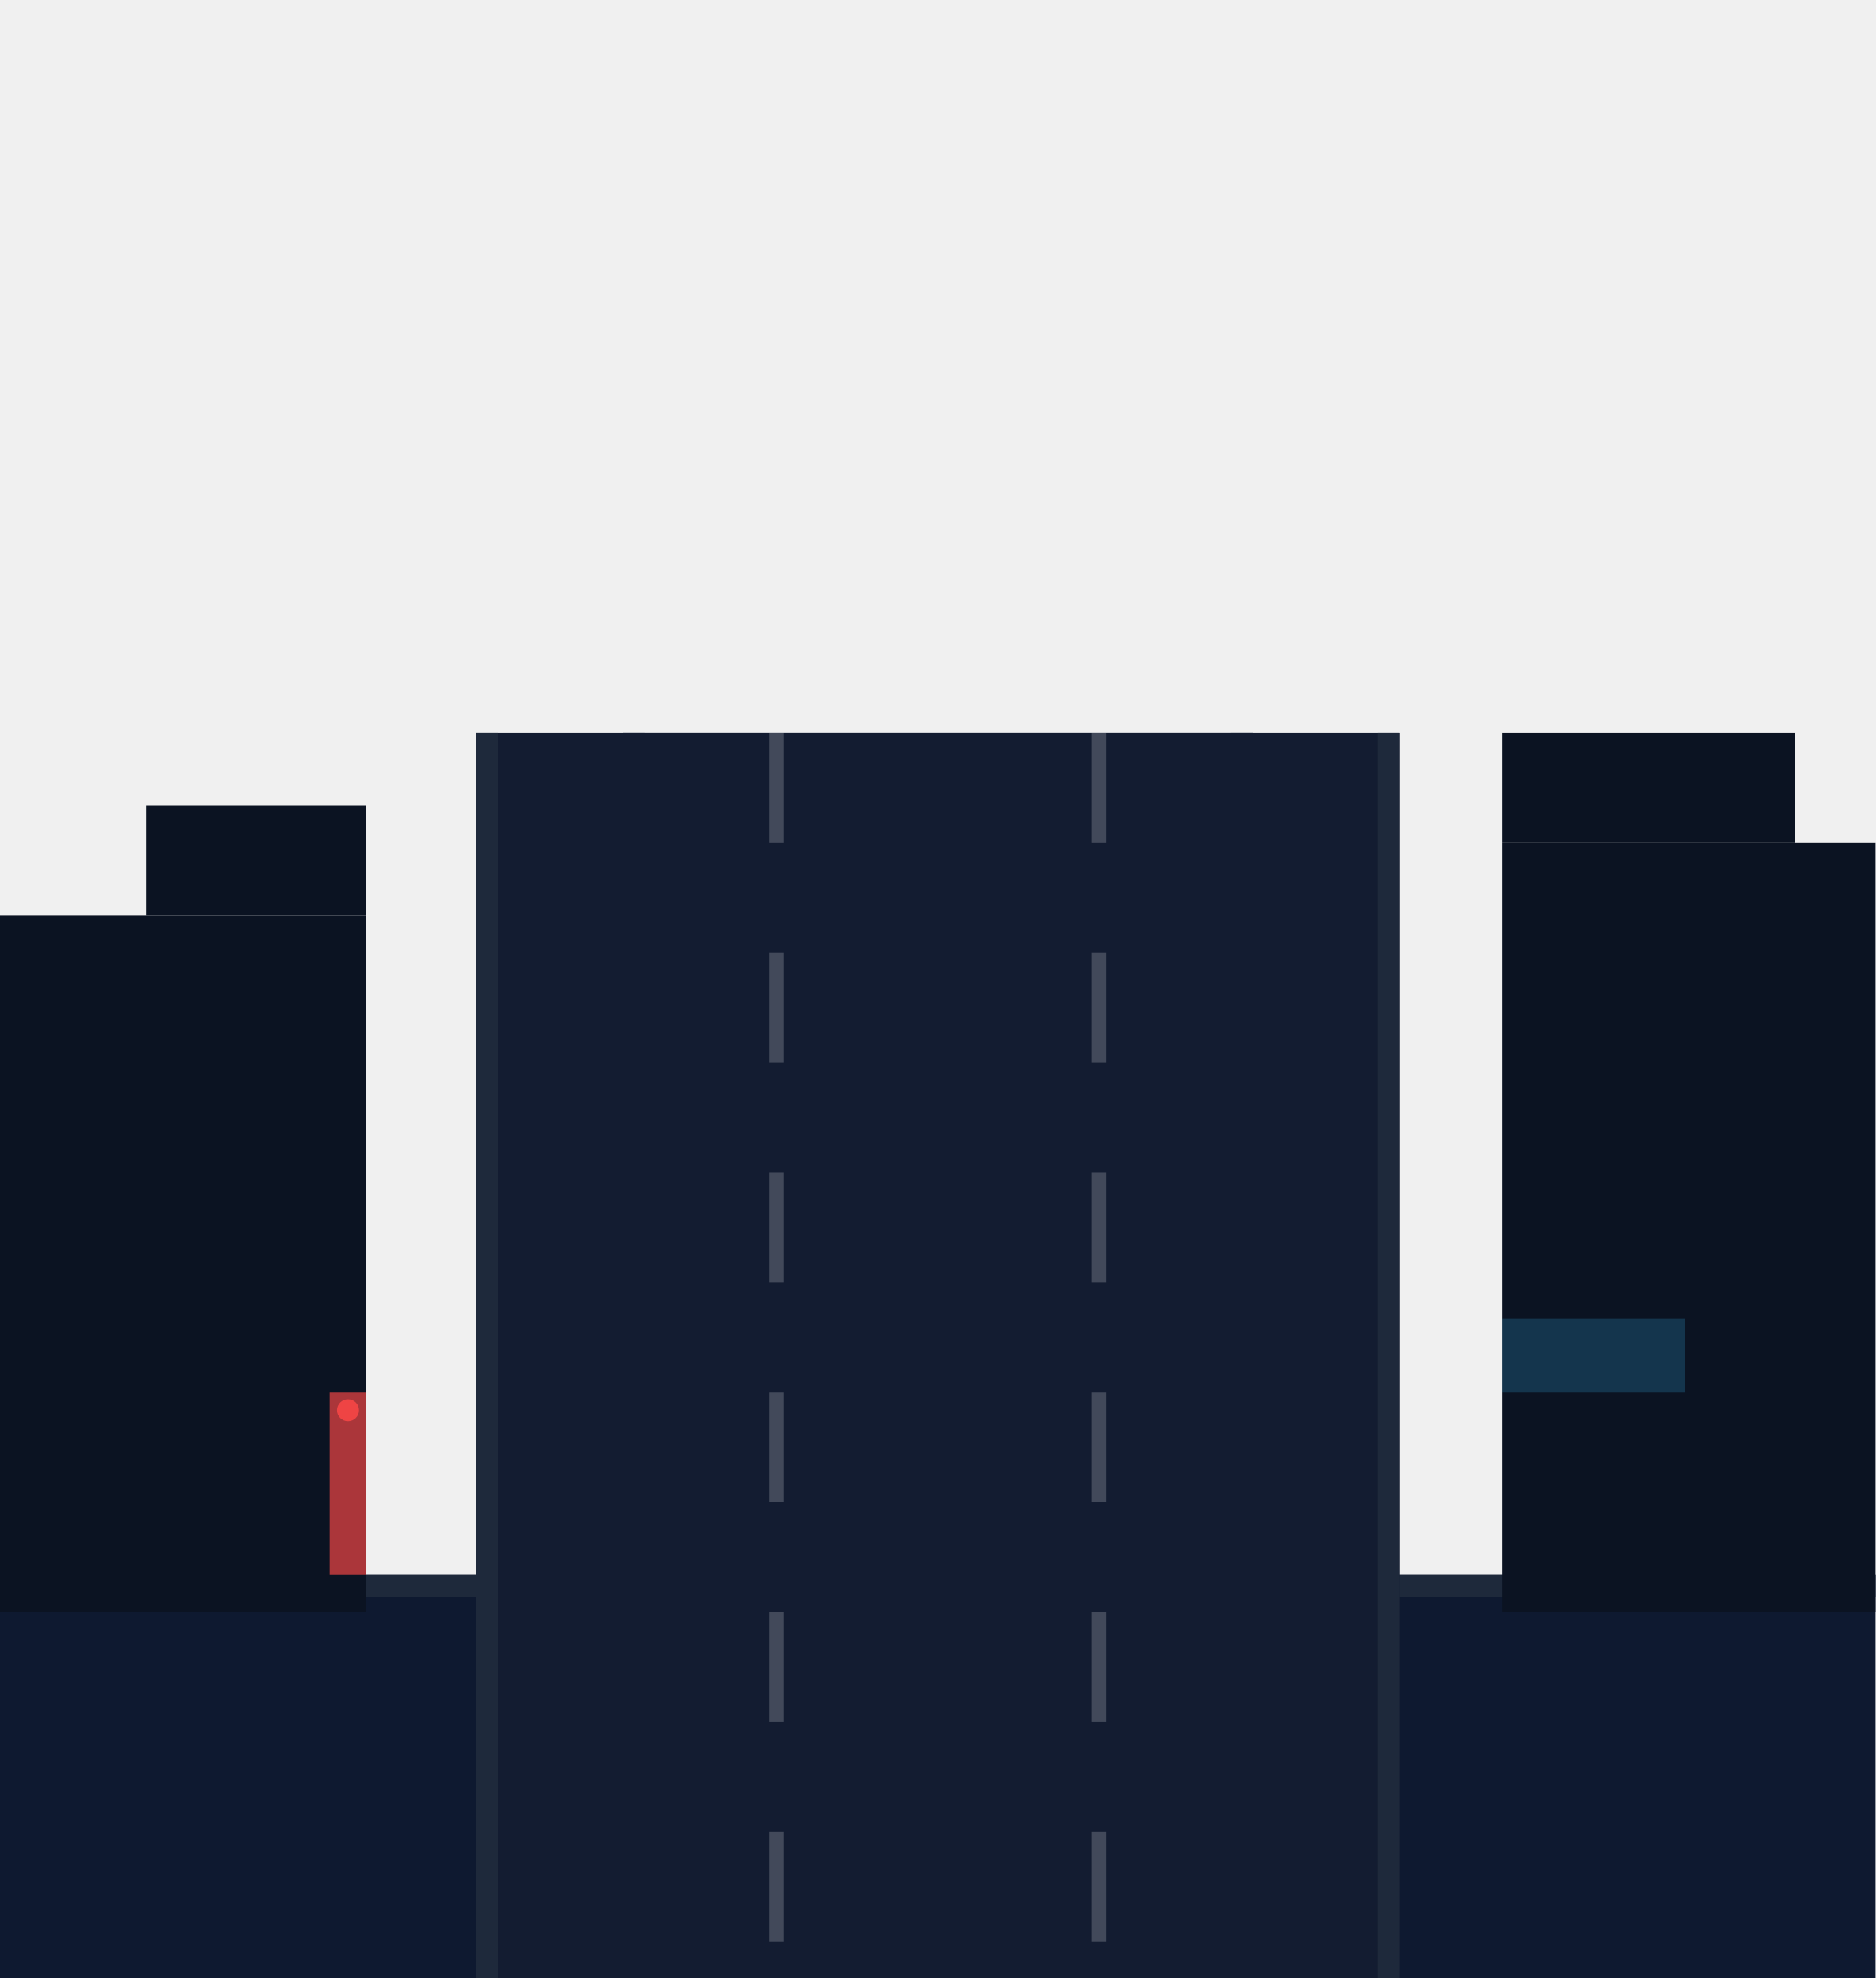
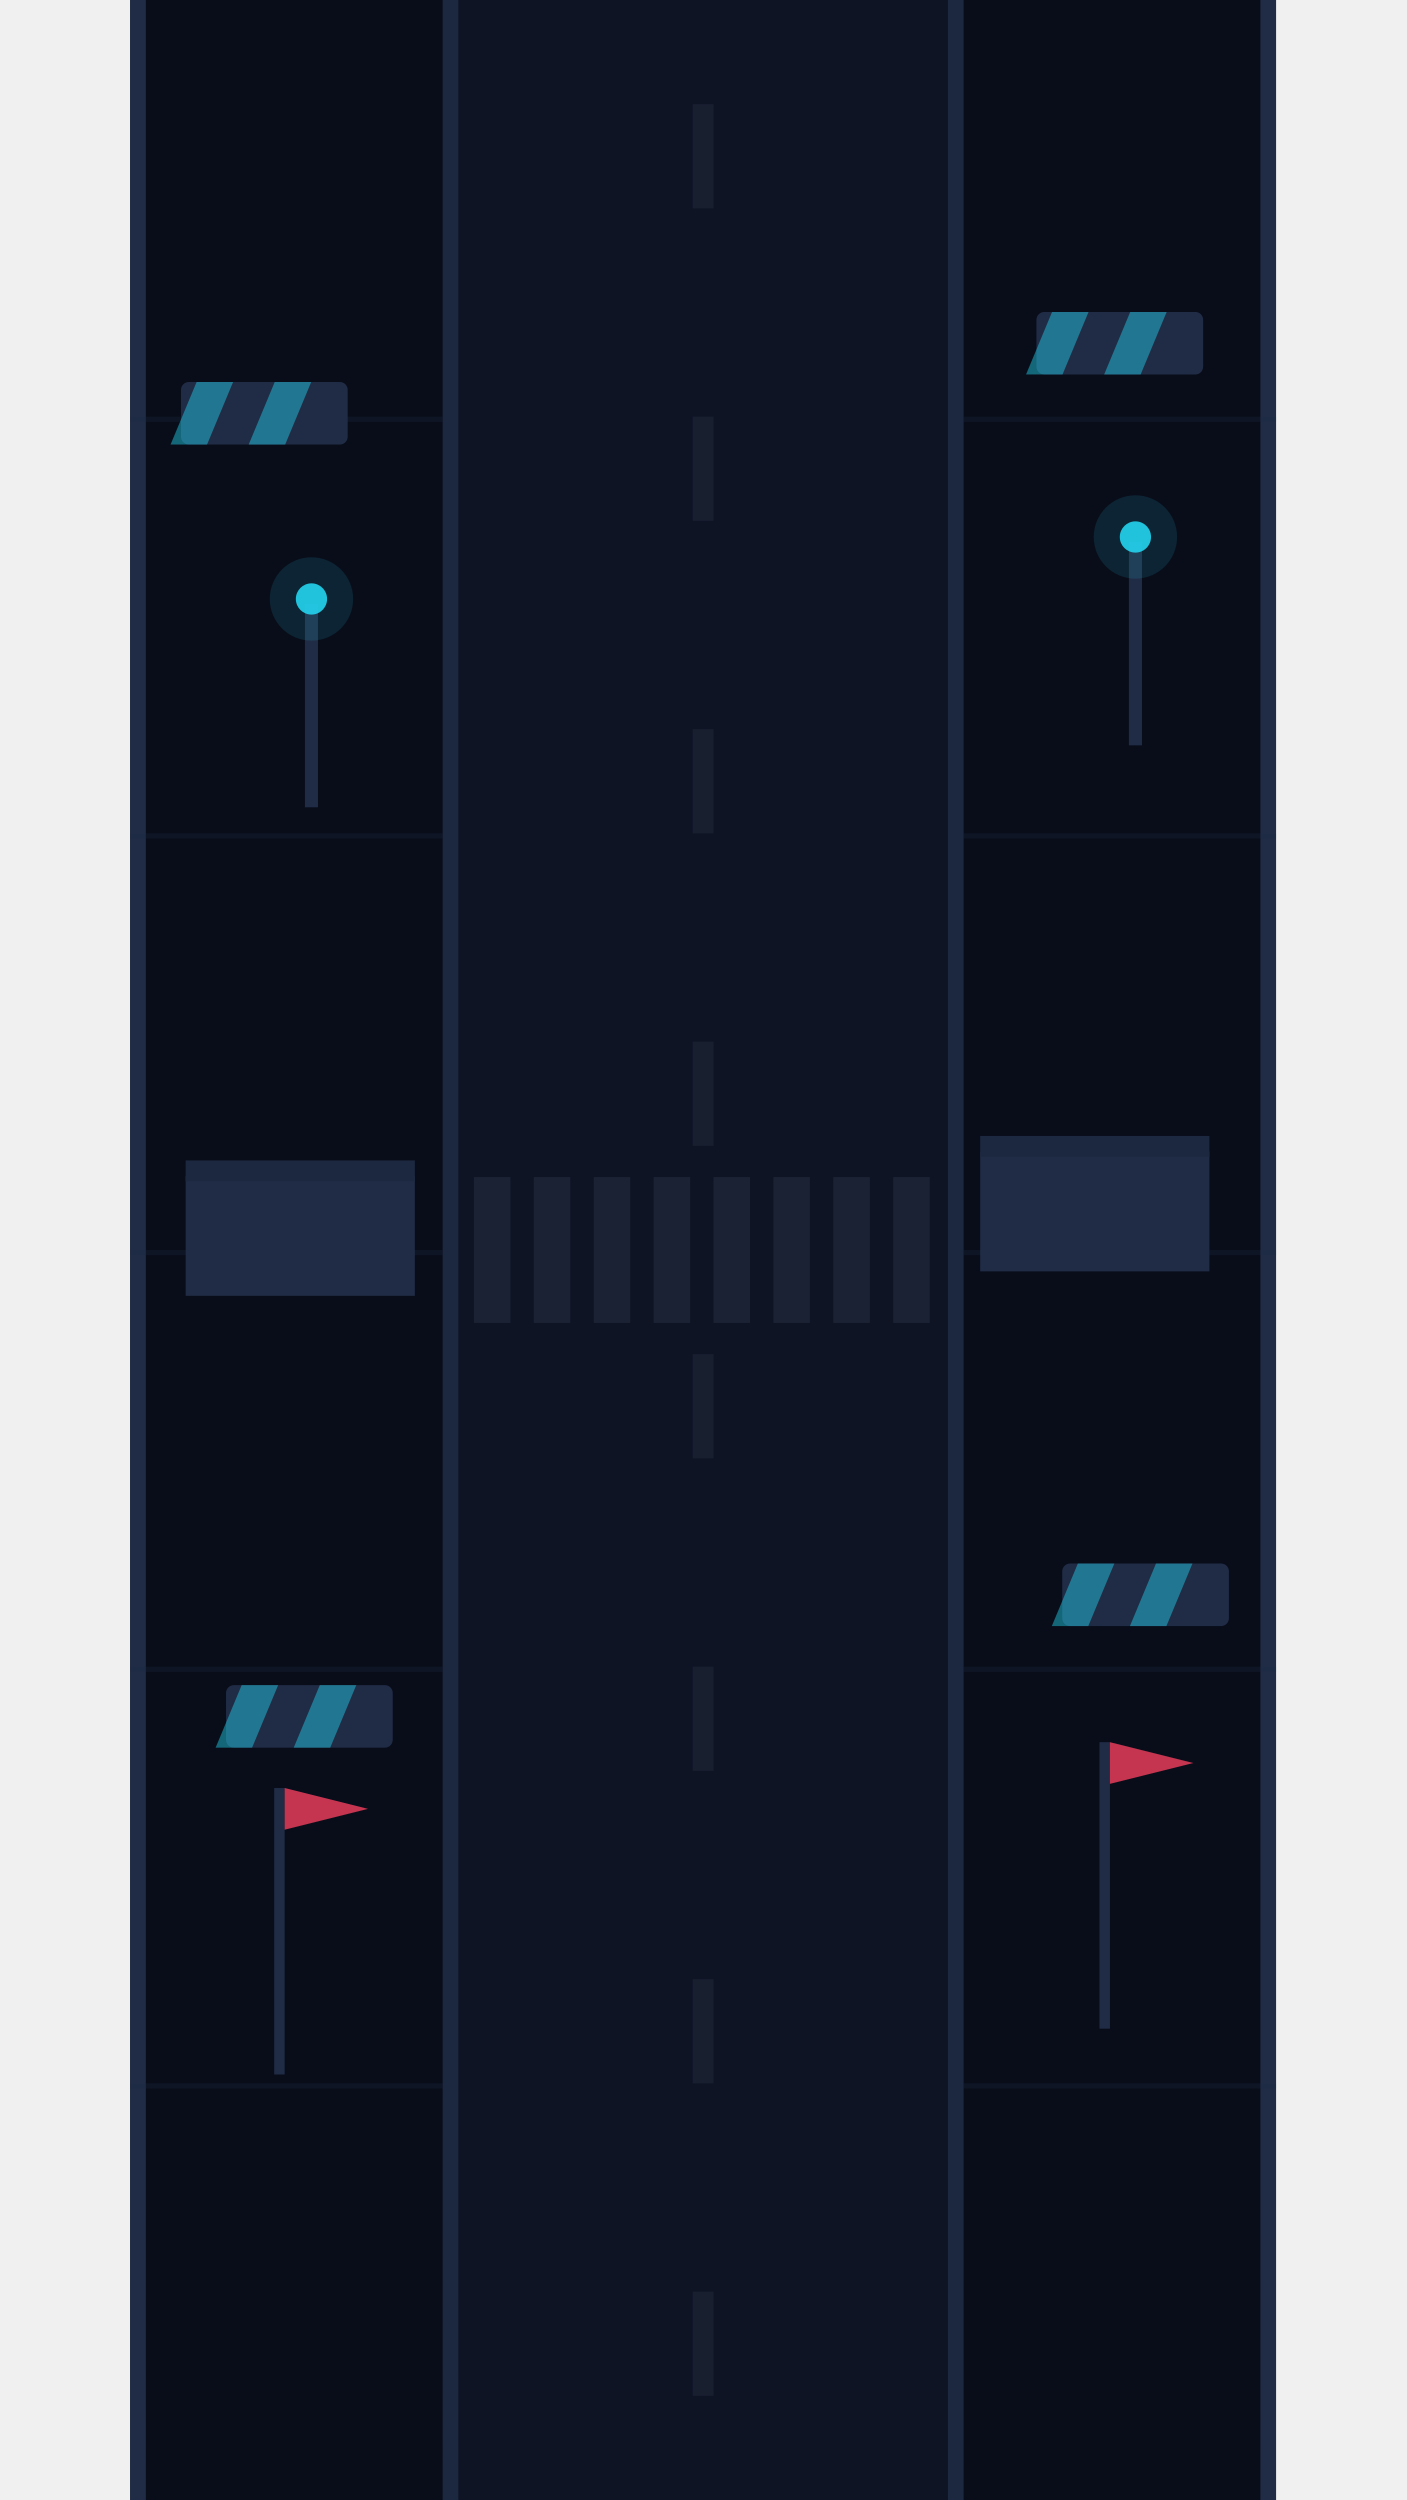
- <svg xmlns="http://www.w3.org/2000/svg" width="512" height="540" viewBox="0 0 512 540">
-   <rect x="0" y="430" width="512" height="110" fill="#0e1930" />
-   <rect x="0" y="430" width="512" height="6" fill="#1e293b" />
-   <rect x="170" y="200" width="172" height="760" fill="#131c31" />
-   <rect x="170" y="200" width="6" height="760" fill="#1e293b" />
-   <rect x="336" y="200" width="6" height="760" fill="#1e293b" />
-   <rect x="130" y="200" width="252" height="760" fill="#131c31" />
-   <rect x="130" y="200" width="6" height="760" fill="#1e293b" />
-   <rect x="376" y="200" width="6" height="760" fill="#1e293b" />
-   <g fill="#0b1322">
-     <rect x="0" y="250" width="100" height="190" />
-     <rect x="40" y="220" width="60" height="30" />
+ <svg xmlns="http://www.w3.org/2000/svg" width="540" height="960" viewBox="0 0 540 960">
+   <rect x="50" y="0" width="440" height="960" fill="#090d1a" />
+   <rect x="50" y="0" width="6" height="960" fill="#202c46" />
+   <rect x="484" y="0" width="6" height="960" fill="#202c46" />
+   <rect x="170" y="0" width="200" height="960" fill="#0e1424" />
+   <rect x="170" y="0" width="6" height="960" fill="#1c2740" />
+   <rect x="364" y="0" width="6" height="960" fill="#1c2740" />
+   <g fill="#64748b" opacity="0.12">
+     <rect x="266" y="40" width="8" height="40" />
+     <rect x="266" y="160" width="8" height="40" />
+     <rect x="266" y="280" width="8" height="40" />
+     <rect x="266" y="400" width="8" height="40" />
+     <rect x="266" y="520" width="8" height="40" />
+     <rect x="266" y="640" width="8" height="40" />
+     <rect x="266" y="760" width="8" height="40" />
+     <rect x="266" y="880" width="8" height="40" />
  </g>
-   <rect x="90" y="380" width="10" height="50" fill="#ef4444" opacity="0.7" />
-   <circle cx="95" cy="385" r="3" fill="#ef4444" />
-   <g fill="#0b1322">
-     <rect x="410" y="230" width="102" height="210" />
-     <rect x="410" y="200" width="80" height="30" />
+   <rect x="50" y="160" width="120" height="2" fill="#1c2740" opacity="0.3" />
+   <rect x="370" y="160" width="120" height="2" fill="#1c2740" opacity="0.3" />
+   <rect x="50" y="320" width="120" height="2" fill="#1c2740" opacity="0.3" />
+   <rect x="370" y="320" width="120" height="2" fill="#1c2740" opacity="0.3" />
+   <rect x="50" y="480" width="120" height="2" fill="#1c2740" opacity="0.3" />
+   <rect x="370" y="480" width="120" height="2" fill="#1c2740" opacity="0.3" />
+   <rect x="50" y="640" width="120" height="2" fill="#1c2740" opacity="0.3" />
+   <rect x="370" y="640" width="120" height="2" fill="#1c2740" opacity="0.3" />
+   <rect x="50" y="800" width="120" height="2" fill="#1c2740" opacity="0.3" />
+   <rect x="370" y="800" width="120" height="2" fill="#1c2740" opacity="0.3" />
+   <rect x="182" y="452" width="14" height="56" fill="#64748b" opacity="0.15" />
+   <rect x="205" y="452" width="14" height="56" fill="#64748b" opacity="0.15" />
+   <rect x="228" y="452" width="14" height="56" fill="#64748b" opacity="0.15" />
+   <rect x="251" y="452" width="14" height="56" fill="#64748b" opacity="0.15" />
+   <rect x="274" y="452" width="14" height="56" fill="#64748b" opacity="0.15" />
+   <rect x="297" y="452" width="14" height="56" fill="#64748b" opacity="0.15" />
+   <rect x="320" y="452" width="14" height="56" fill="#64748b" opacity="0.15" />
+   <rect x="343" y="452" width="14" height="56" fill="#64748b" opacity="0.15" />
+   <g>
+     <rect x="69.5" y="146.7" width="64" height="24" rx="3" fill="#202c46" />
+     <polygon points="75.5,146.7 89.5,146.7 79.5,170.7 65.5,170.7" fill="#22d3ee" opacity="0.45" />
+     <polygon points="105.5,146.7 119.5,146.7 109.5,170.7 95.5,170.7" fill="#22d3ee" opacity="0.45" />
  </g>
-   <rect x="410" y="360" width="50" height="20" fill="#38bdf8" opacity="0.2" />
-   <g fill="#ffffff" opacity="0.2">
-     <rect x="210" y="200" width="4" height="30" />
-     <rect x="210" y="260" width="4" height="30" />
-     <rect x="210" y="320" width="4" height="30" />
-     <rect x="210" y="380" width="4" height="30" />
-     <rect x="210" y="440" width="4" height="30" />
-     <rect x="210" y="500" width="4" height="30" />
-     <rect x="298" y="200" width="4" height="30" />
-     <rect x="298" y="260" width="4" height="30" />
-     <rect x="298" y="320" width="4" height="30" />
-     <rect x="298" y="380" width="4" height="30" />
-     <rect x="298" y="440" width="4" height="30" />
-     <rect x="298" y="500" width="4" height="30" />
+   <rect x="117.1" y="232" width="5" height="78" fill="#202c46" />
+   <circle cx="119.6" cy="230" r="6" fill="#22d3ee" opacity="0.9" />
+   <circle cx="119.6" cy="230" r="16" fill="#22d3ee" opacity="0.12" />
+   <rect x="71.3" y="451.6" width="88" height="46" fill="#202c46" />
+   <rect x="71.3" y="445.6" width="88" height="8" fill="#1c2740" />
+   <g>
+     <rect x="86.8" y="647.1" width="64" height="24" rx="3" fill="#202c46" />
+     <polygon points="92.8,647.1 106.8,647.1 96.8,671.1 82.8,671.1" fill="#22d3ee" opacity="0.45" />
+     <polygon points="122.8,647.1 136.8,647.1 126.8,671.1 112.8,671.1" fill="#22d3ee" opacity="0.45" />
  </g>
+   <rect x="105.3" y="686.6" width="4" height="110" fill="#202c46" />
+   <polygon points="109.3,686.6 141.3,694.6 109.3,702.6" fill="#f43f5e" opacity="0.8" />
+   <g>
+     <rect x="398" y="119.8" width="64" height="24" rx="3" fill="#202c46" />
+     <polygon points="404,119.8 418,119.8 408,143.8 394,143.8" fill="#22d3ee" opacity="0.45" />
+     <polygon points="434,119.8 448,119.8 438,143.8 424,143.8" fill="#22d3ee" opacity="0.45" />
+   </g>
+   <rect x="433.5" y="208.2" width="5" height="78" fill="#202c46" />
+   <circle cx="436" cy="206.2" r="6" fill="#22d3ee" opacity="0.9" />
+   <circle cx="436" cy="206.2" r="16" fill="#22d3ee" opacity="0.12" />
+   <rect x="376.4" y="442.2" width="88" height="46" fill="#202c46" />
+   <rect x="376.4" y="436.2" width="88" height="8" fill="#1c2740" />
+   <g>
+     <rect x="407.9" y="600.4" width="64" height="24" rx="3" fill="#202c46" />
+     <polygon points="413.9,600.4 427.9,600.4 417.9,624.4 403.9,624.4" fill="#22d3ee" opacity="0.45" />
+     <polygon points="443.9,600.4 457.9,600.4 447.9,624.4 433.9,624.4" fill="#22d3ee" opacity="0.45" />
+   </g>
+   <rect x="422.2" y="669" width="4" height="110" fill="#202c46" />
+   <polygon points="426.2,669 458.2,677 426.2,685" fill="#f43f5e" opacity="0.8" />
</svg>
